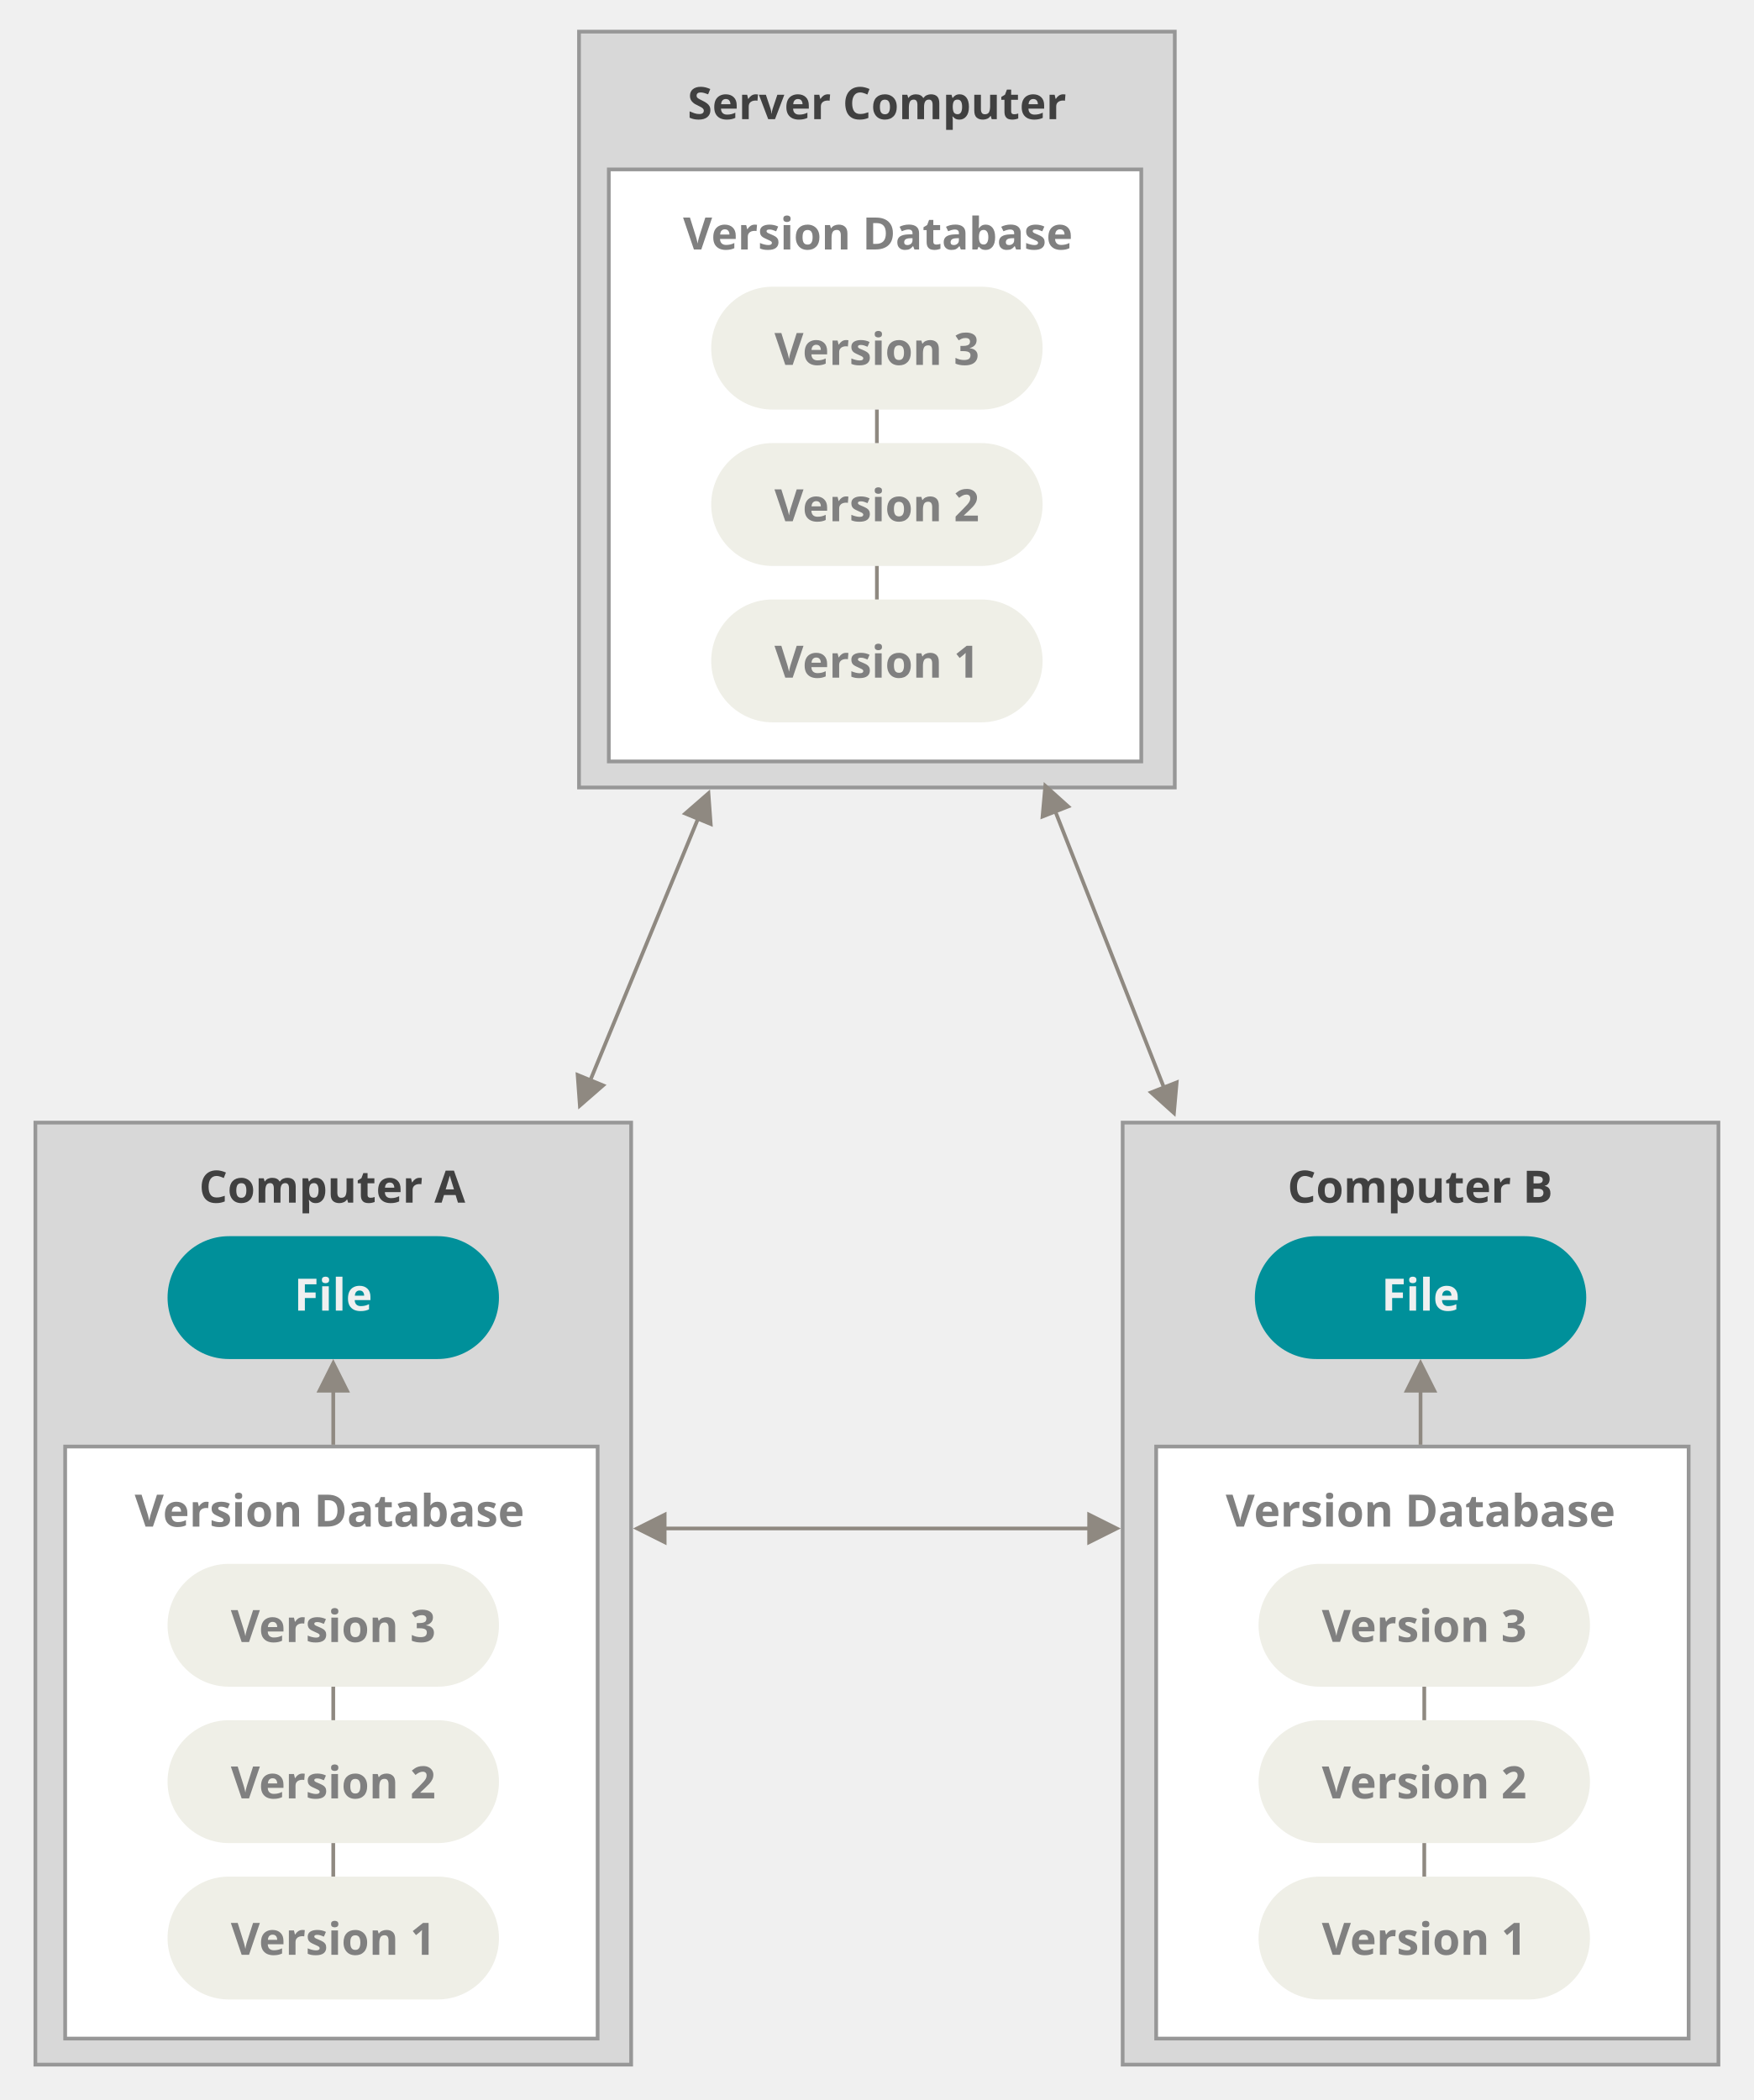
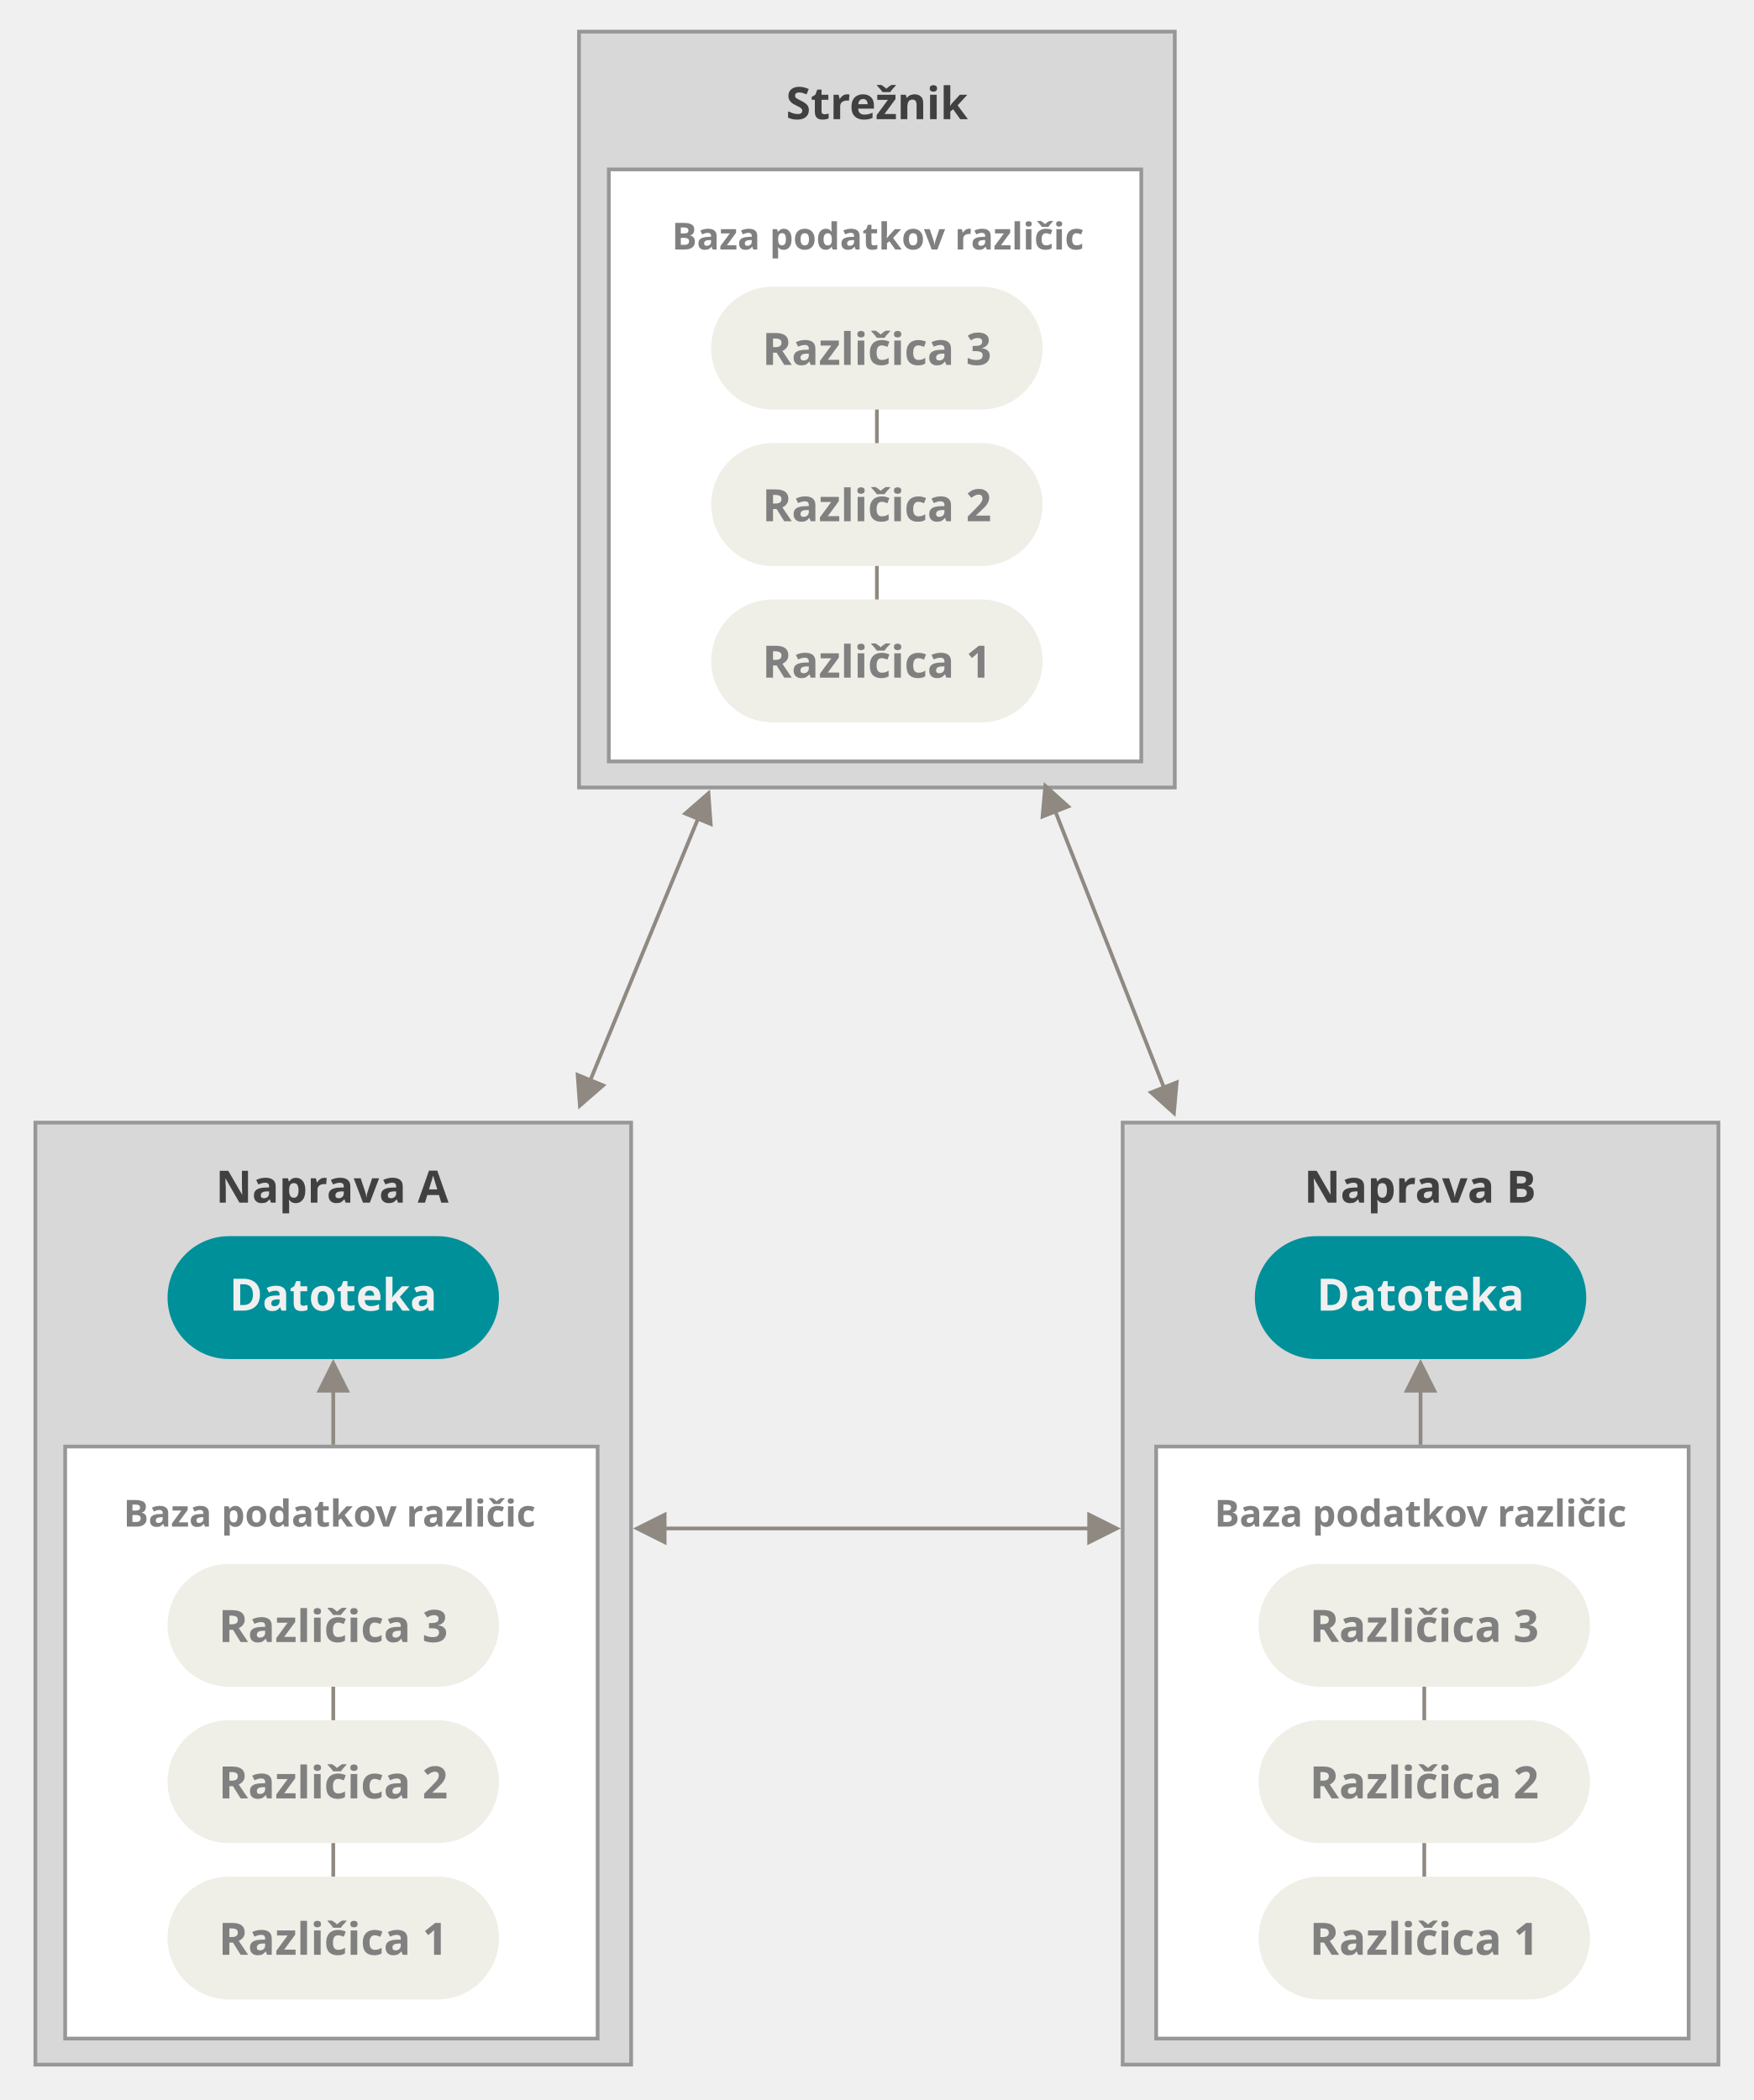
<svg xmlns="http://www.w3.org/2000/svg" id="svg4760" version="1.1" viewBox="0 0 471 564">
  <g id="g4610" fill-rule="evenodd">
    <rect id="rect4602" x="155.5" y="8.5" width="160" height="203" fill="#d8d8d8" stroke="#979797" />
    <rect id="rect4604" x="163.5" y="45.5" width="143" height="159" fill="white" stroke="#979797" />
-     <text id="text4608" transform="translate(155.77)" fill="#4d4d4d" font-family="'Source Code Pro'" font-size="12px" font-weight="700" text-anchor="middle">
-       <tspan id="tspan4606" x="80" y="67" fill="#808080">Version Database</tspan>
+     <text id="text4608" transform="translate(155.77)" fill="#4d4d4d" font-family="'Source Code Pro'" font-size="10px" font-weight="700" text-anchor="middle">
+       <tspan id="tspan4606" x="80" y="67" fill="#808080">Baza podatkov različic</tspan>
    </text>
  </g>
  <g id="g4635" fill="none" fill-rule="evenodd">
    <g id="brown" transform="translate(191,77)">
      <rect id="rect4612" width="89" height="33" rx="16.5" fill="#efefe7" fill-rule="evenodd" />
      <text id="text4616" fill="#979797" font-family="'Source Code Pro'" font-size="12px" font-weight="700" text-anchor="middle">
-         <tspan id="tspan4614" x="44.5" y="21" fill="#808080">Version 3</tspan>
+         <tspan id="tspan4614" x="44.5" y="21" fill="#808080">Različica 3</tspan>
      </text>
    </g>
    <g id="g4625" transform="translate(191,119)">
      <rect id="rect4619" width="89" height="33" rx="16.5" fill="#efefe7" fill-rule="evenodd" />
      <text id="text4623" fill="#979797" font-family="'Source Code Pro'" font-size="12px" font-weight="700" text-anchor="middle">
-         <tspan id="tspan4621" x="44.5" y="21" fill="#808080">Version 2</tspan>
+         <tspan id="tspan4621" x="44.5" y="21" fill="#808080">Različica 2</tspan>
      </text>
    </g>
    <g id="g4633" transform="translate(191,161)">
      <rect id="rect4627" width="89" height="33" rx="16.5" fill="#efefe7" fill-rule="evenodd" />
      <text id="text4631" fill="#979797" font-family="'Source Code Pro'" font-size="12px" font-weight="700" text-anchor="middle">
-         <tspan id="tspan4629" x="44.5" y="21" fill="#808080">Version 1</tspan>
+         <tspan id="tspan4629" x="44.5" y="21" fill="#808080">Različica 1</tspan>
      </text>
    </g>
  </g>
  <g id="g4652" fill-rule="evenodd">
    <path id="path4637" d="m235.5 110.5v8" fill="#8f8981" stroke="#8f8981" stroke-linecap="square" />
    <path id="path4639" d="m235.5 152.5v8" fill="#8f8981" stroke="#8f8981" stroke-linecap="square" />
    <text id="Server-Computer" transform="translate(155.52)" fill="#4d4d4d" font-family="'Source Code Pro'" font-size="12px" font-weight="700" text-anchor="middle" style="fill:#404040">
-       <tspan id="tspan4641" x="80" y="32" fill="#808080" style="fill:#404040">Server Computer</tspan>
+       <tspan id="tspan4641" x="80" y="32" fill="#808080" style="fill:#404040">Strežnik</tspan>
    </text>
    <rect id="rect4644" transform="translate(9,301)" x=".5" y=".5" width="160" height="253" fill="#d8d8d8" stroke="#979797" />
    <rect id="rect4646" transform="translate(17,388)" x=".5" y=".5" width="143" height="159" fill="white" stroke="#979797" />
-     <text id="text4650" transform="translate(17,388)" fill="#4d4d4d" font-family="'Source Code Pro'" font-size="12px" font-weight="700" text-anchor="middle">
-       <tspan id="tspan4648" x="71.5" y="22" fill="#808080">Version Database</tspan>
+     <text id="text4650" transform="translate(17,388)" fill="#4d4d4d" font-family="'Source Code Pro'" font-size="10px" font-weight="700" text-anchor="middle">
+       <tspan id="tspan4648" x="71.5" y="22" fill="#808080">Baza podatkov različic</tspan>
    </text>
  </g>
  <g id="g4678" fill="none" fill-rule="evenodd">
    <g id="g4660" transform="translate(45,420)">
      <rect id="rect4654" width="89" height="33" rx="16.5" fill="#efefe7" fill-rule="evenodd" />
      <text id="text4658" fill="#979797" font-family="'Source Code Pro'" font-size="12px" font-weight="700" text-anchor="middle">
-         <tspan id="tspan4656" x="44.5" y="21" fill="#808080">Version 3</tspan>
+         <tspan id="tspan4656" x="44.5" y="21" fill="#808080">Različica 3</tspan>
      </text>
    </g>
    <g id="g4668" transform="translate(45,462)">
      <rect id="rect4662" width="89" height="33" rx="16.5" fill="#efefe7" fill-rule="evenodd" />
      <text id="text4666" fill="#979797" font-family="'Source Code Pro'" font-size="12px" font-weight="700" text-anchor="middle">
-         <tspan id="tspan4664" x="44.5" y="21" fill="#808080">Version 2</tspan>
+         <tspan id="tspan4664" x="44.5" y="21" fill="#808080">Različica 2</tspan>
      </text>
    </g>
    <g id="g4676" transform="translate(45,504)">
      <rect id="rect4670" width="89" height="33" rx="16.5" fill="#efefe7" fill-rule="evenodd" />
      <text id="text4674" fill="#979797" font-family="'Source Code Pro'" font-size="12px" font-weight="700" text-anchor="middle">
-         <tspan id="tspan4672" x="44.5" y="21" fill="#808080">Version 1</tspan>
+         <tspan id="tspan4672" x="44.5" y="21" fill="#808080">Različica 1</tspan>
      </text>
    </g>
  </g>
  <g id="g4694" fill-rule="evenodd">
    <g id="g4687">
      <path id="path4680" transform="translate(17,388)" d="m72.5 65.5v8" fill="#8f8981" stroke="#8f8981" stroke-linecap="square" />
      <path id="path4682" transform="translate(17,388)" d="m72.5 107.5v8" fill="#8f8981" stroke="#8f8981" stroke-linecap="square" />
      <text id="Computer-A" transform="translate(9.1977 301)" fill="#4d4d4d" font-family="'Source Code Pro'" font-size="12px" font-weight="700" text-anchor="middle" style="fill:#404040">
-         <tspan id="tspan4684" x="80" y="22" fill="#f0f0f0" style="fill:#404040">Computer A</tspan>
+         <tspan id="tspan4684" x="80" y="22" fill="#f0f0f0" style="fill:#404040">Naprava A</tspan>
      </text>
    </g>
    <rect id="rect4689" transform="translate(45,332)" width="89" height="33" rx="16.5" fill="#00909a" />
    <text id="tree" transform="translate(45,332)" fill="white" fill-opacity=".8" font-family="'Source Code Pro'" font-size="12px" font-weight="700" text-anchor="middle">
-       <tspan id="tspan4691" x="44.5" y="20" fill="#f0f0f0" fill-opacity="1">File</tspan>
+       <tspan id="tspan4691" x="44.5" y="20" fill="#f0f0f0" fill-opacity="1">Datoteka</tspan>
    </text>
  </g>
  <path id="Line" transform="translate(9,301)" d="m81 73v14h-1v-14h-4l4.5-9 4.5 9z" fill="#8f8981" />
  <g id="g4705" fill-rule="evenodd">
    <rect id="rect4697" transform="translate(301,301)" x=".5" y=".5" width="160" height="253" fill="#d8d8d8" stroke="#979797" />
    <rect id="rect4699" transform="translate(310,388)" x=".5" y=".5" width="143" height="159" fill="white" stroke="#979797" />
-     <text id="text4703" transform="translate(310,388)" fill="#4d4d4d" font-family="'Source Code Pro'" font-size="12px" font-weight="700" text-anchor="middle">
-       <tspan id="tspan4701" x="71.5" y="22" fill="#808080">Version Database</tspan>
+     <text id="text4703" transform="translate(310,388)" fill="#4d4d4d" font-family="'Source Code Pro'" font-size="10px" font-weight="700" text-anchor="middle">
+       <tspan id="tspan4701" x="71.5" y="22" fill="#808080">Baza podatkov različic</tspan>
    </text>
  </g>
  <g id="g4731" fill="none" fill-rule="evenodd">
    <g id="g4713" transform="translate(338,420)">
      <rect id="rect4707" width="89" height="33" rx="16.5" fill="#efefe7" fill-rule="evenodd" />
      <text id="text4711" transform="translate(0 -.042)" font-size="12px" font-weight="700" style="fill:#979797;font-family:'Source Code Pro';font-size:12px;font-weight:700;text-anchor:middle">
-         <tspan id="tspan4709" x="44.5" y="21" style="fill:gray">Version 3</tspan>
+         <tspan id="tspan4709" x="44.5" y="21" style="fill:gray">Različica 3</tspan>
      </text>
    </g>
    <g id="g4721" transform="translate(338,462)">
      <rect id="rect4715" width="89" height="33" rx="16.5" fill="#efefe7" fill-rule="evenodd" />
      <text id="text4719" fill="#979797" font-family="'Source Code Pro'" font-size="12px" font-weight="700" text-anchor="middle">
-         <tspan id="tspan4717" x="44.5" y="21" fill="#808080">Version 2</tspan>
+         <tspan id="tspan4717" x="44.5" y="21" fill="#808080">Različica 2</tspan>
      </text>
    </g>
    <g id="g4729" transform="translate(338,504)">
      <rect id="rect4723" width="89" height="33" rx="16.5" fill="#efefe7" fill-rule="evenodd" />
      <text id="text4727" fill="#979797" font-family="'Source Code Pro'" font-size="12px" font-weight="700" text-anchor="middle">
-         <tspan id="tspan4725" x="44.5" y="21" fill="#808080">Version 1</tspan>
+         <tspan id="tspan4725" x="44.5" y="21" fill="#808080">Različica 1</tspan>
      </text>
    </g>
  </g>
  <g id="g4748" fill-rule="evenodd">
    <g id="g4740">
      <path id="path4733" transform="translate(310,388)" d="m72.5 65.5v8" fill="#8f8981" stroke="#8f8981" stroke-linecap="square" />
      <path id="path4735" transform="translate(310,388)" d="m72.5 107.5v8" fill="#8f8981" stroke="#8f8981" stroke-linecap="square" />
      <text id="Computer-B" transform="translate(301.39 301)" fill="#4d4d4d" font-family="'Source Code Pro'" font-size="12px" font-weight="700" text-anchor="middle" style="fill:#404040">
-         <tspan id="tspan4737" x="80" y="22" fill="#f0f0f0" style="fill:#404040">Computer B</tspan>
+         <tspan id="tspan4737" x="80" y="22" fill="#f0f0f0" style="fill:#404040">Naprava B</tspan>
      </text>
    </g>
    <rect id="rect4742" transform="translate(337,332)" width="89" height="33" rx="16.5" fill="#00909a" />
    <text id="text4746" transform="translate(337,332)" fill="white" fill-opacity=".8" font-family="'Source Code Pro'" font-size="12px" font-weight="700" text-anchor="middle">
-       <tspan id="tspan4744" x="44.5" y="20" fill="#f0f0f0" fill-opacity="1">File</tspan>
+       <tspan id="tspan4744" x="44.5" y="20" fill="#f0f0f0" fill-opacity="1">Datoteka</tspan>
    </text>
  </g>
  <g id="g4758" fill="#8f8981">
    <path id="path4750" transform="translate(301,301)" d="m81 73v14h-1v-14h-4l4.5-9 4.5 9z" />
    <path id="path4752" d="m158.27 289.45 28.527-69.28-3.699-1.523 7.588-6.609.734 10.035-3.699-1.523-28.527 69.28 3.699 1.523-7.588 6.609-.734-10.035z" />
    <path id="path4754" d="m311.92 291.77-28.778-73.179-3.723 1.464.894-10.023 7.482 6.729-3.723 1.464 28.778 73.179 3.723-1.464-.894 10.023-7.482-6.729z" />
    <path id="path4756" d="m292 411h-113v4l-9-4.5 9-4.5v4h113v-4l9 4.5-9 4.5z" />
  </g>
</svg>
